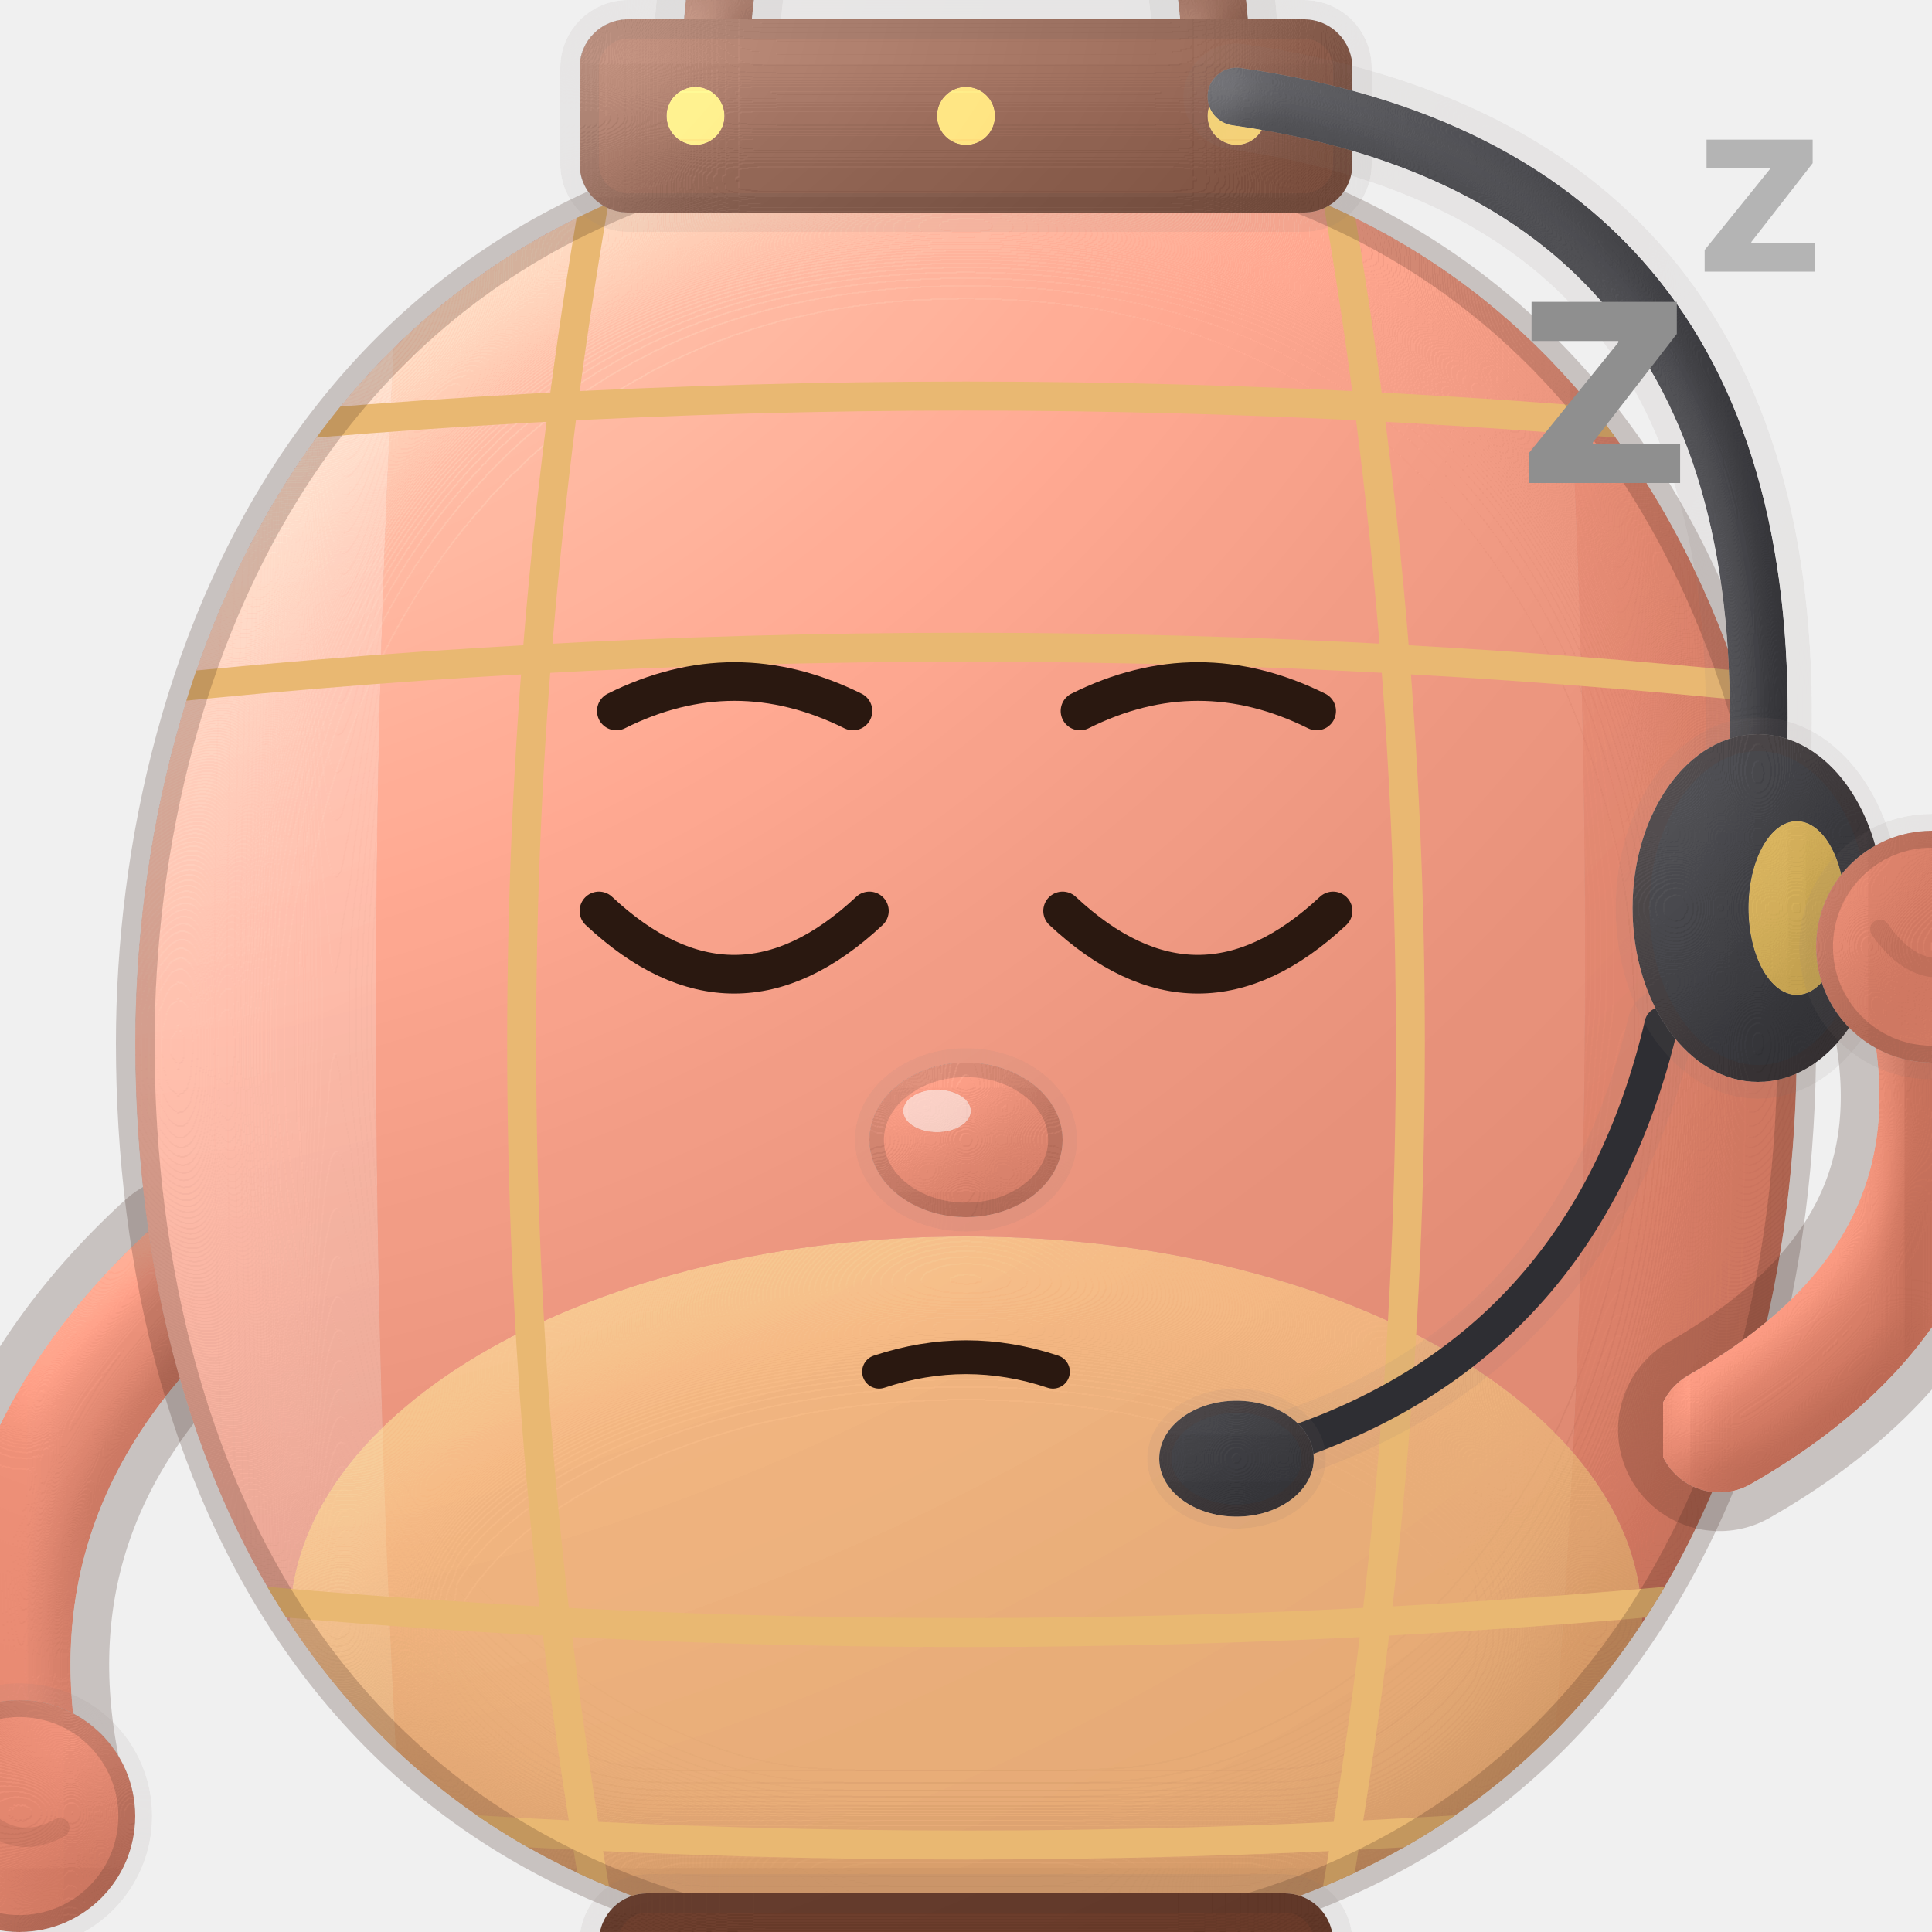
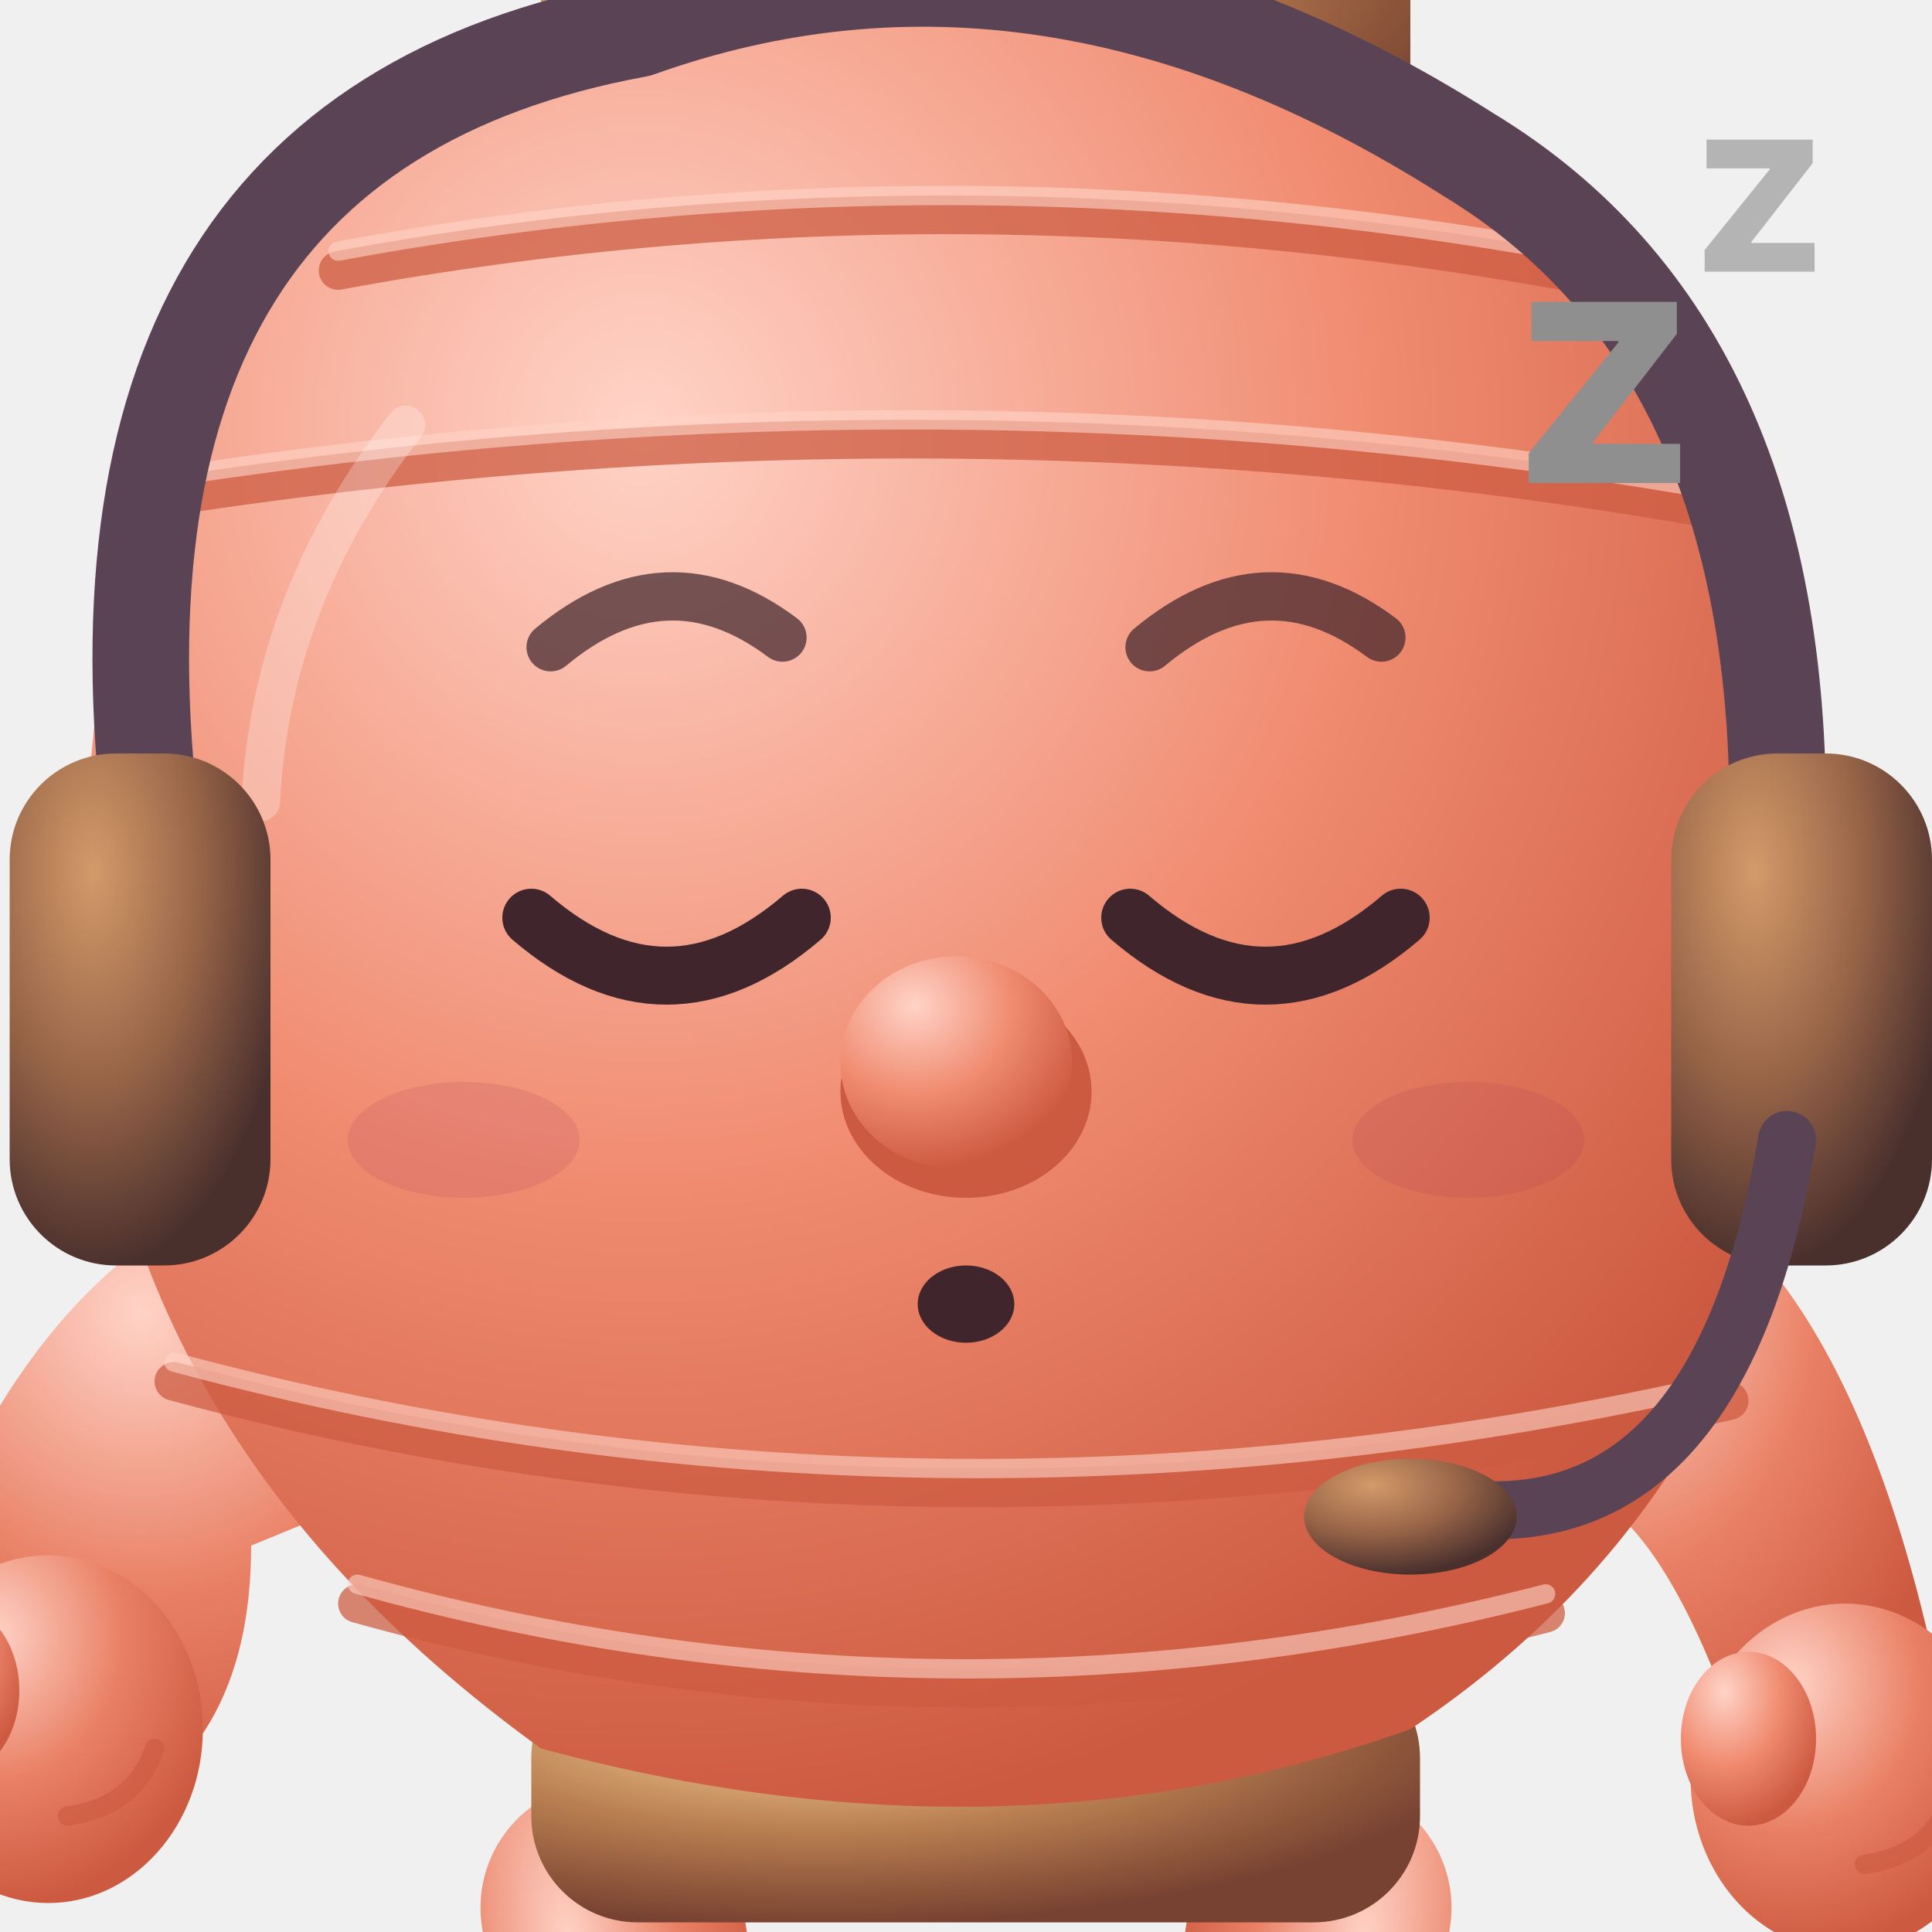
<svg xmlns="http://www.w3.org/2000/svg" viewBox="0 0 64 64" width="48" height="48" role="img" aria-label="Kyoto, Support, dropped">
  <defs>
-     <filter id="sm-kyoto-s" x="-50%" y="-50%" width="200%" height="200%">
-       <feGaussianBlur stdDeviation="6" />
-     </filter>
-     <filter id="sm-kyoto-clay" x="-25%" y="-25%" width="150%" height="150%" color-interpolation-filters="sRGB">
-       <feGaussianBlur in="SourceAlpha" stdDeviation="7" result="b" />
-       <feDiffuseLighting in="b" surfaceScale="6" diffuseConstant="1.15" lighting-color="#fff" result="d">
-         <feDistantLight azimuth="235" elevation="48" />
-       </feDiffuseLighting>
-       <feComposite in="d" in2="SourceAlpha" operator="in" result="d2" />
-       <feBlend in="SourceGraphic" in2="d2" mode="multiply" result="m" />
-       <feSpecularLighting in="b" surfaceScale="6" specularConstant=".55" specularExponent="22" lighting-color="#fff" result="s">
-         <fePointLight x="40" y="20" z="260" />
-       </feSpecularLighting>
-       <feComposite in="s" in2="SourceAlpha" operator="in" result="s2" />
-       <feComposite in="m" in2="s2" operator="arithmetic" k2="1" k3=".85" result="lit" />
-       <feComposite in="lit" in2="SourceAlpha" operator="in" />
-     </filter>
-     <filter id="sm-kyoto-tube" x="-25%" y="-25%" width="150%" height="150%" color-interpolation-filters="sRGB">
-       <feGaussianBlur in="SourceAlpha" stdDeviation="3" result="b" />
-       <feDiffuseLighting in="b" surfaceScale="4" diffuseConstant="1.15" lighting-color="#fff" result="d">
-         <feDistantLight azimuth="235" elevation="48" />
-       </feDiffuseLighting>
-       <feComposite in="d" in2="SourceAlpha" operator="in" result="d2" />
-       <feBlend in="SourceGraphic" in2="d2" mode="multiply" result="m" />
-       <feSpecularLighting in="b" surfaceScale="4" specularConstant=".55" specularExponent="22" lighting-color="#fff" result="s">
-         <fePointLight x="40" y="20" z="260" />
-       </feSpecularLighting>
-       <feComposite in="s" in2="SourceAlpha" operator="in" result="s2" />
-       <feComposite in="m" in2="s2" operator="arithmetic" k2="1" k3=".85" result="lit" />
-       <feComposite in="lit" in2="SourceAlpha" operator="in" />
-     </filter>
+     <radialGradient id="sm-kyoto-clay" cx="32%" cy="23%" r="78%">
+       <stop offset="0" stop-color="#FFD3C7" />
+       <stop offset="0.54" stop-color="#F08B70" />
+       <stop offset="1" stop-color="#CC5A40" />
+     </radialGradient>
+     <radialGradient id="sm-kyoto-arm" cx="32%" cy="23%" r="78%">
+       <stop offset="0" stop-color="#FFD3C7" />
+       <stop offset="0.54" stop-color="#E98065" />
+       <stop offset="1" stop-color="#CC5A40" />
+     </radialGradient>
+     <radialGradient id="sm-kyoto-recess" cx="32%" cy="23%" r="78%">
+       <stop offset="0" stop-color="#CC5A40" />
+       <stop offset="0.54" stop-color="#CC5A40" />
+       <stop offset="1" stop-color="#594454" />
+     </radialGradient>
+     <radialGradient id="sm-kyoto-boot" cx="32%" cy="23%" r="78%">
+       <stop offset="0" stop-color="#d39a69" />
+       <stop offset="0.54" stop-color="#966347" />
+       <stop offset="1" stop-color="#4a302d" />
+     </radialGradient>
+     <radialGradient id="sm-kyoto-wood" cx="32%" cy="23%" r="78%">
+       <stop offset="0" stop-color="#ffe0a6" />
+       <stop offset="0.54" stop-color="#bb8051" />
+       <stop offset="1" stop-color="#774231" />
+     </radialGradient>
+     <radialGradient id="sm-kyoto-gold" cx="32%" cy="23%" r="78%">
+       <stop offset="0" stop-color="#fff5bb" />
+       <stop offset="0.54" stop-color="#ebba54" />
+       <stop offset="1" stop-color="#aa612e" />
+     </radialGradient>
+     <radialGradient id="sm-kyoto-red" cx="32%" cy="23%" r="78%">
+       <stop offset="0" stop-color="#ffb3a4" />
+       <stop offset="0.54" stop-color="#e47065" />
+       <stop offset="1" stop-color="#a53247" />
+     </radialGradient>
+     <radialGradient id="sm-kyoto-white" cx="32%" cy="23%" r="78%">
+       <stop offset="0" stop-color="#fffef9" />
+       <stop offset="0.54" stop-color="#fff6e8" />
+       <stop offset="1" stop-color="#c9a8a5" />
+     </radialGradient>
+     <radialGradient id="sm-kyoto-iris" cx="32%" cy="23%" r="78%">
+       <stop offset="0" stop-color="#d9ab73" />
+       <stop offset="0.54" stop-color="#905837" />
+       <stop offset="1" stop-color="#4b2b29" />
+     </radialGradient>
+     <radialGradient id="sm-kyoto-floor">
+       <stop stop-color="#38252e" stop-opacity=".31" />
+       <stop offset=".55" stop-color="#483442" stop-opacity=".2" />
+       <stop offset="1" stop-color="#483442" stop-opacity="0" />
+     </radialGradient>
  </defs>
-   <g transform="scale(0.32) translate(-50 -82)">
-     <rect x="117" y="290" width="18" height="40" rx="6" fill="#E98065" stroke="#3B2418" stroke-opacity=".22" stroke-width="3.5" filter="url(#sm-kyoto-clay)" />
-     <rect x="165" y="290" width="18" height="40" rx="6" fill="#E98065" stroke="#3B2418" stroke-opacity=".22" stroke-width="3.5" filter="url(#sm-kyoto-clay)" />
-     <path d="M140 322 L114 322 L112 334 Q92 336 90 348 L90 352 L144 352 L144 338 Q144 328 140 322 Z" fill="#8A4E2B" stroke="#3B2418" stroke-opacity=".22" stroke-width="3.5" stroke-linejoin="round" filter="url(#sm-kyoto-clay)" />
-     <path d="M144 348 L90 348 L90 355 L144 355 Z" fill="#5E3219" stroke="#3B2418" stroke-opacity=".22" stroke-width="3" stroke-linejoin="round" filter="url(#sm-kyoto-clay)" />
-     <path d="M134 328 L120 334 M120 328 L134 334" fill="none" stroke="#E2B07A" stroke-width="2.5" stroke-linecap="round" stroke-linejoin="round" />
-     <path d="M160 322 L186 322 L188 334 Q208 336 210 348 L210 352 L156 352 L156 338 Q156 328 160 322 Z" fill="#8A4E2B" stroke="#3B2418" stroke-opacity=".22" stroke-width="3.5" stroke-linejoin="round" filter="url(#sm-kyoto-clay)" />
-     <path d="M156 348 L210 348 L210 355 L156 355 Z" fill="#5E3219" stroke="#3B2418" stroke-opacity=".22" stroke-width="3" stroke-linejoin="round" filter="url(#sm-kyoto-clay)" />
-     <path d="M166 328 L180 334 M180 328 L166 334" fill="none" stroke="#E2B07A" stroke-width="2.5" stroke-linecap="round" stroke-linejoin="round" />
-     <path d="M70 214 Q46 236 52 266" fill="none" stroke="#3B2418" stroke-opacity=".22" stroke-width="21" stroke-linecap="round" stroke-linejoin="round" />
-     <path d="M70 214 Q46 236 52 266" fill="none" stroke="#E98065" stroke-width="13" stroke-linecap="round" stroke-linejoin="round" filter="url(#sm-kyoto-tube)" />
-     <circle cx="52" cy="270" r="12" fill="#E98065" stroke="#3B2418" stroke-opacity=".22" stroke-width="3.5" filter="url(#sm-kyoto-clay)" />
-     <path d="M46.6 268.2 Q50.8 274.2 56.2 271.2" fill="none" stroke="#3B2418" stroke-opacity=".22" stroke-width="2" stroke-linecap="round" opacity=".5" />
-     <path d="M124 92 Q124 54 150 54 Q176 54 176 92" fill="none" stroke="#3B2418" stroke-opacity=".22" stroke-width="13" stroke-linecap="round" filter="url(#sm-kyoto-tube)" />
-     <path d="M124 92 Q124 54 150 54 Q176 54 176 92" fill="none" stroke="#6A3420" stroke-width="7" stroke-linecap="round" filter="url(#sm-kyoto-tube)" />
-     <clipPath id="sm-kyoto-c">
-       <path d="M150 96 C216 96 236 150 236 190 C236 236 214 284 150 284 C86 284 64 236 64 190 C64 150 84 96 150 96 Z" />
-     </clipPath>
-     <path d="M150 96 C216 96 236 150 236 190 C236 236 214 284 150 284 C86 284 64 236 64 190 C64 150 84 96 150 96 Z" fill="#F08B70" filter="url(#sm-kyoto-clay)" />
-     <g clip-path="url(#sm-kyoto-c)">
-       <path d="M200 0 L340 0 L340 370 L196 370 Q230 200 200 0 Z" fill="#CC5A40" opacity="0.32" filter="url(#sm-kyoto-clay)" />
-       <path d="M0 0 L104 0 Q76 160 100 370 L0 370 Z" fill="#FFD3C7" opacity="0.4" filter="url(#sm-kyoto-clay)" />
-       <ellipse cx="150" cy="250" rx="70" ry="40" fill="#FFD27A" opacity=".55" filter="url(#sm-kyoto-clay)" />
-       <path d="M60 128 Q150 118 240 128 M60 154 Q150 144 240 154 M60 246 Q150 256 240 246 M60 268 Q150 278 240 268" fill="none" stroke="#E9B872" stroke-width="3" stroke-linecap="round" stroke-linejoin="round" />
-       <path d="M112 100 Q96 190 112 280 M188 100 Q204 190 188 280" fill="none" stroke="#E9B872" stroke-width="3" stroke-linecap="round" stroke-linejoin="round" />
+   <g transform="scale(0.32) translate(-50 -65)">
+     <g transform="translate(119 302) rotate(-9) scale(1 1)">
+       <rect x="-13" y="-53" width="27" height="71" rx="13" fill="url(#sm-kyoto-arm)" />
+       <path d="M-17-13Q-12-20 12-17Q23-17 21-6L20 23Q32 37 14 45H-27Q-45 44-42 29Q-41 12-22 11Z" fill="url(#sm-kyoto-boot)" />
+       <path d="M-42 32Q-24 42 22 32Q27 46 12 47H-28Q-45 45-42 32Z" fill="#49302b" />
+       <path d="M-40 33Q-20 43 24 33" fill="none" stroke="#bd9169" stroke-width="2.7" stroke-linecap="round" stroke-linejoin="round" />
+       <path d="M-39 30Q-33 17-19 17M-15-10Q-4-15 13-10" fill="none" stroke="#f1bd89" stroke-width="3" opacity="0.55" stroke-linecap="round" stroke-linejoin="round" />
+       <ellipse cx="-15" cy="-3" rx="2.7" ry="2.7" fill="#3b2826" />
+       <ellipse cx="2" cy="-1" rx="2.7" ry="2.7" fill="#3b2826" />
+       <path d="M-15 -3l17 2" fill="none" stroke="#f4d3a6" stroke-width="2.5" stroke-linecap="round" stroke-linejoin="round" />
+       <ellipse cx="-17" cy="4" rx="2.7" ry="2.7" fill="#3b2826" />
+       <ellipse cx="0" cy="6" rx="2.7" ry="2.7" fill="#3b2826" />
+       <path d="M-17 4l17 2" fill="none" stroke="#f4d3a6" stroke-width="2.5" stroke-linecap="round" stroke-linejoin="round" />
+       <ellipse cx="-19" cy="11" rx="2.7" ry="2.7" fill="#3b2826" />
+       <ellipse cx="-2" cy="13" rx="2.7" ry="2.7" fill="#3b2826" />
+       <path d="M-19 11l17 2" fill="none" stroke="#f4d3a6" stroke-width="2.5" stroke-linecap="round" stroke-linejoin="round" />
+       <path d="M-10 17q-14 9-17 5M-10 17q8 4 10 11" fill="none" stroke="#dfad7d" stroke-width="2" opacity="0.7" stroke-linecap="round" stroke-linejoin="round" />
+       <path d="M-29 26l6 1m-9-5l4 1m36-3l5-1" fill="none" stroke="#d5a47a" stroke-width="1.5" opacity="0.65" stroke-linecap="round" stroke-linejoin="round" />
    </g>
-     <path d="M150 96 C216 96 236 150 236 190 C236 236 214 284 150 284 C86 284 64 236 64 190 C64 150 84 96 150 96 Z" fill="none" stroke="#3B2418" stroke-opacity=".22" stroke-width="4" stroke-linecap="round" stroke-linejoin="round" />
-     <rect x="110" y="84" width="80" height="20" rx="5" fill="#6A3420" stroke="#3B2418" stroke-opacity=".22" stroke-width="4" filter="url(#sm-kyoto-clay)" />
-     <rect x="112" y="278" width="76" height="18" rx="5" fill="#6A3420" stroke="#3B2418" stroke-opacity=".22" stroke-width="4" filter="url(#sm-kyoto-clay)" />
-     <circle cx="122" cy="94" r="3" fill="#F2C14E" filter="url(#sm-kyoto-clay)" />
-     <circle cx="122" cy="287" r="3" fill="#F2C14E" filter="url(#sm-kyoto-clay)" />
-     <circle cx="150" cy="94" r="3" fill="#F2C14E" filter="url(#sm-kyoto-clay)" />
-     <circle cx="150" cy="287" r="3" fill="#F2C14E" filter="url(#sm-kyoto-clay)" />
-     <circle cx="178" cy="94" r="3" fill="#F2C14E" filter="url(#sm-kyoto-clay)" />
-     <circle cx="178" cy="287" r="3" fill="#F2C14E" filter="url(#sm-kyoto-clay)" />
-     <ellipse cx="150" cy="200" rx="10" ry="8" fill="#E98065" stroke="#3B2418" stroke-opacity=".22" stroke-width="3" filter="url(#sm-kyoto-clay)" />
-     <ellipse cx="147" cy="197" rx="3.5" ry="2.2" fill="#fff" opacity=".55" filter="url(#sm-kyoto-clay)" />
-     <g>
-       <path d="M112 176.3 Q126 189.4 140 176.3" fill="none" stroke="#2A1810" stroke-width="4" stroke-linecap="round" />
-       <path d="M160 176.3 Q174 189.4 188 176.3" fill="none" stroke="#2A1810" stroke-width="4" stroke-linecap="round" />
+     <g transform="translate(181 302) rotate(9) scale(-1 1)">
+       <rect x="-13" y="-53" width="27" height="71" rx="13" fill="url(#sm-kyoto-arm)" />
+       <path d="M-17-13Q-12-20 12-17Q23-17 21-6L20 23Q32 37 14 45H-27Q-45 44-42 29Q-41 12-22 11Z" fill="url(#sm-kyoto-boot)" />
+       <path d="M-42 32Q-24 42 22 32Q27 46 12 47H-28Q-45 45-42 32Z" fill="#49302b" />
+       <path d="M-40 33Q-20 43 24 33" fill="none" stroke="#bd9169" stroke-width="2.7" stroke-linecap="round" stroke-linejoin="round" />
+       <path d="M-39 30Q-33 17-19 17M-15-10Q-4-15 13-10" fill="none" stroke="#f1bd89" stroke-width="3" opacity="0.55" stroke-linecap="round" stroke-linejoin="round" />
+       <ellipse cx="-15" cy="-3" rx="2.7" ry="2.7" fill="#3b2826" />
+       <ellipse cx="2" cy="-1" rx="2.7" ry="2.7" fill="#3b2826" />
+       <path d="M-15 -3l17 2" fill="none" stroke="#f4d3a6" stroke-width="2.5" stroke-linecap="round" stroke-linejoin="round" />
+       <ellipse cx="-17" cy="4" rx="2.7" ry="2.7" fill="#3b2826" />
+       <ellipse cx="0" cy="6" rx="2.7" ry="2.7" fill="#3b2826" />
+       <path d="M-17 4l17 2" fill="none" stroke="#f4d3a6" stroke-width="2.5" stroke-linecap="round" stroke-linejoin="round" />
+       <ellipse cx="-19" cy="11" rx="2.7" ry="2.7" fill="#3b2826" />
+       <ellipse cx="-2" cy="13" rx="2.7" ry="2.7" fill="#3b2826" />
+       <path d="M-19 11l17 2" fill="none" stroke="#f4d3a6" stroke-width="2.5" stroke-linecap="round" stroke-linejoin="round" />
+       <path d="M-10 17q-14 9-17 5M-10 17q8 4 10 11" fill="none" stroke="#dfad7d" stroke-width="2" opacity="0.7" stroke-linecap="round" stroke-linejoin="round" />
+       <path d="M-29 26l6 1m-9-5l4 1m36-3l5-1" fill="none" stroke="#d5a47a" stroke-width="1.5" opacity="0.65" stroke-linecap="round" stroke-linejoin="round" />
    </g>
-     <path d="M113.8 155.6 Q126 149.5 138.3 155.6 M186.3 155.6 Q174 149.5 161.8 155.6" fill="none" stroke="#2A1810" stroke-width="4" stroke-linecap="round" />
-     <path d="M141 224 Q150 221 159 224" fill="none" stroke="#2A1810" stroke-width="3.5" stroke-linecap="round" />
-     <path d="M178 92 Q234 100 232 160" fill="none" stroke="#3B2418" stroke-opacity=".22" stroke-width="11" stroke-linecap="round" stroke-linejoin="round" filter="url(#sm-kyoto-tube)" />
-     <path d="M178 92 Q234 100 232 160" fill="none" stroke="#2E2E33" stroke-width="6" stroke-linecap="round" stroke-linejoin="round" filter="url(#sm-kyoto-tube)" />
-     <path d="M222 188 Q214 222 182 232" fill="none" stroke="#3B2418" stroke-opacity=".22" stroke-width="7" stroke-linecap="round" stroke-linejoin="round" filter="url(#sm-kyoto-tube)" />
-     <path d="M222 188 Q214 222 182 232" fill="none" stroke="#2E2E33" stroke-width="3.5" stroke-linecap="round" stroke-linejoin="round" />
-     <ellipse cx="178" cy="233" rx="8" ry="6" fill="#2E2E33" stroke="#3B2418" stroke-opacity=".22" stroke-width="2.5" filter="url(#sm-kyoto-clay)" />
-     <path d="M228 230 Q256 214 250 186" fill="none" stroke="#3B2418" stroke-opacity=".22" stroke-width="21" stroke-linecap="round" stroke-linejoin="round" />
-     <path d="M228 230 Q256 214 250 186" fill="none" stroke="#E98065" stroke-width="13" stroke-linecap="round" stroke-linejoin="round" filter="url(#sm-kyoto-tube)" />
-     <ellipse cx="232" cy="176" rx="13" ry="18" fill="#2E2E33" stroke="#3B2418" stroke-opacity=".22" stroke-width="3.5" filter="url(#sm-kyoto-clay)" />
-     <ellipse cx="236" cy="176" rx="5" ry="9" fill="#F2C14E" opacity=".85" filter="url(#sm-kyoto-clay)" />
-     <circle cx="250" cy="180" r="12" fill="#E98065" stroke="#3B2418" stroke-opacity=".22" stroke-width="3.5" filter="url(#sm-kyoto-clay)" />
-     <path d="M244.6 178.2 Q248.8 184.2 254.2 181.2" fill="none" stroke="#3B2418" stroke-opacity=".22" stroke-width="2" stroke-linecap="round" opacity=".5" />
+     <path d="M111 187Q65 176 45 220Q37 249 59 254Q76 247 76 225L110 211Z" fill="url(#sm-kyoto-arm)" />
+     <path d="M207 183Q238 183 250 236L232 251Q219 209 204 222Z" fill="url(#sm-kyoto-arm)" />
+     <rect x="106" y="53" width="90" height="35" rx="12" fill="url(#sm-kyoto-wood)" />
+     <rect x="105" y="236" width="92" height="28" rx="11" fill="url(#sm-kyoto-wood)" />
+     <path d="M104 73Q57 97 59 161Q59 212 106 246Q154 259 196 244Q238 216 239 160Q241 101 195 73Q150 62 104 73Z" fill="url(#sm-kyoto-clay)" />
+     <path d="M85 93Q150 81 217 94M70 116Q151 104 229 118M68 208Q146 229 229 210M87 231Q148 248 210 232" fill="none" stroke="#CC5A40" stroke-width="4" opacity="0.73" stroke-linecap="round" stroke-linejoin="round" />
+     <g transform="translate(0 -2)">
+       <path d="M85 93Q150 81 217 94M70 116Q151 104 229 118M68 208Q146 229 229 210M87 231Q148 248 210 232" fill="none" stroke="#FFD3C7" stroke-width="2" opacity="0.6" stroke-linecap="round" stroke-linejoin="round" />
+     </g>
+     <path d="M92 109Q78 127 77 148" fill="none" stroke="white" stroke-width="4" opacity="0.26" stroke-linecap="round" stroke-linejoin="round" />
+     <path d="M66 153Q56 79 116 68Q158 53 202 81Q235 101 234 152" fill="none" stroke="#594354" stroke-width="10" stroke-linecap="round" stroke-linejoin="round" />
+     <rect x="51" y="143" width="27" height="53" rx="11" fill="url(#sm-kyoto-boot)" />
+     <rect x="223" y="143" width="27" height="53" rx="11" fill="url(#sm-kyoto-boot)" />
+     <path d="M235 183Q228 225 200 221" fill="none" stroke="#594354" stroke-width="6" stroke-linecap="round" stroke-linejoin="round" />
+     <ellipse cx="196" cy="222" rx="11" ry="6" fill="url(#sm-kyoto-boot)" />
+     <ellipse cx="55" cy="244" rx="16" ry="18" fill="url(#sm-kyoto-arm)" />
+     <ellipse cx="45" cy="240" rx="7" ry="9" fill="url(#sm-kyoto-clay)" />
+     <path d="M57 253q7 -1 9 -7" fill="none" stroke="#CC5A40" stroke-width="2" opacity="0.65" stroke-linecap="round" stroke-linejoin="round" />
+     <g transform="translate(150 160)">
+       <ellipse cx="-52" cy="23" rx="12" ry="6" fill="#a63655" opacity=".15" />
+       <ellipse cx="52" cy="23" rx="12" ry="6" fill="#a63655" opacity=".15" />
+       <g>
+         <g transform="translate(-31 0)">
+           <path d="M-12 -28Q0 -38 12 -29" fill="none" stroke="#41252C" stroke-width="5" opacity="0.72" stroke-linecap="round" stroke-linejoin="round" />
+           <path d="M-14 0Q0 12 14 0" fill="none" stroke="#41252C" stroke-width="6" stroke-linecap="round" stroke-linejoin="round" />
+         </g>
+         <g transform="translate(31 0)">
+           <path d="M-12 -28Q0 -38 12 -29" fill="none" stroke="#41252C" stroke-width="5" opacity="0.72" stroke-linecap="round" stroke-linejoin="round" />
+           <path d="M-14 0Q0 12 14 0" fill="none" stroke="#41252C" stroke-width="6" stroke-linecap="round" stroke-linejoin="round" />
+         </g>
+       </g>
+       <ellipse cx="0" cy="18" rx="13" ry="11" fill="#CC5A40" />
+       <ellipse cx="-1" cy="15" rx="12" ry="11" fill="url(#sm-kyoto-clay)" />
+       <ellipse cx="0" cy="40" rx="5" ry="4" fill="#41252C" />
+     </g>
+     <ellipse cx="241" cy="249" rx="16" ry="18" fill="url(#sm-kyoto-arm)" />
+     <ellipse cx="231" cy="245" rx="7" ry="9" fill="url(#sm-kyoto-clay)" />
+     <path d="M243 258q7 -1 9 -7" fill="none" stroke="#CC5A40" stroke-width="2" opacity="0.65" stroke-linecap="round" stroke-linejoin="round" />
  </g>
  <text x="50" y="16" font-family="Inter,system-ui,sans-serif" font-size="11" font-weight="700" fill="#8f8f8f">z</text>
  <text x="56" y="9" font-family="Inter,system-ui,sans-serif" font-size="8" font-weight="700" fill="#b4b4b4">z</text>
</svg>
